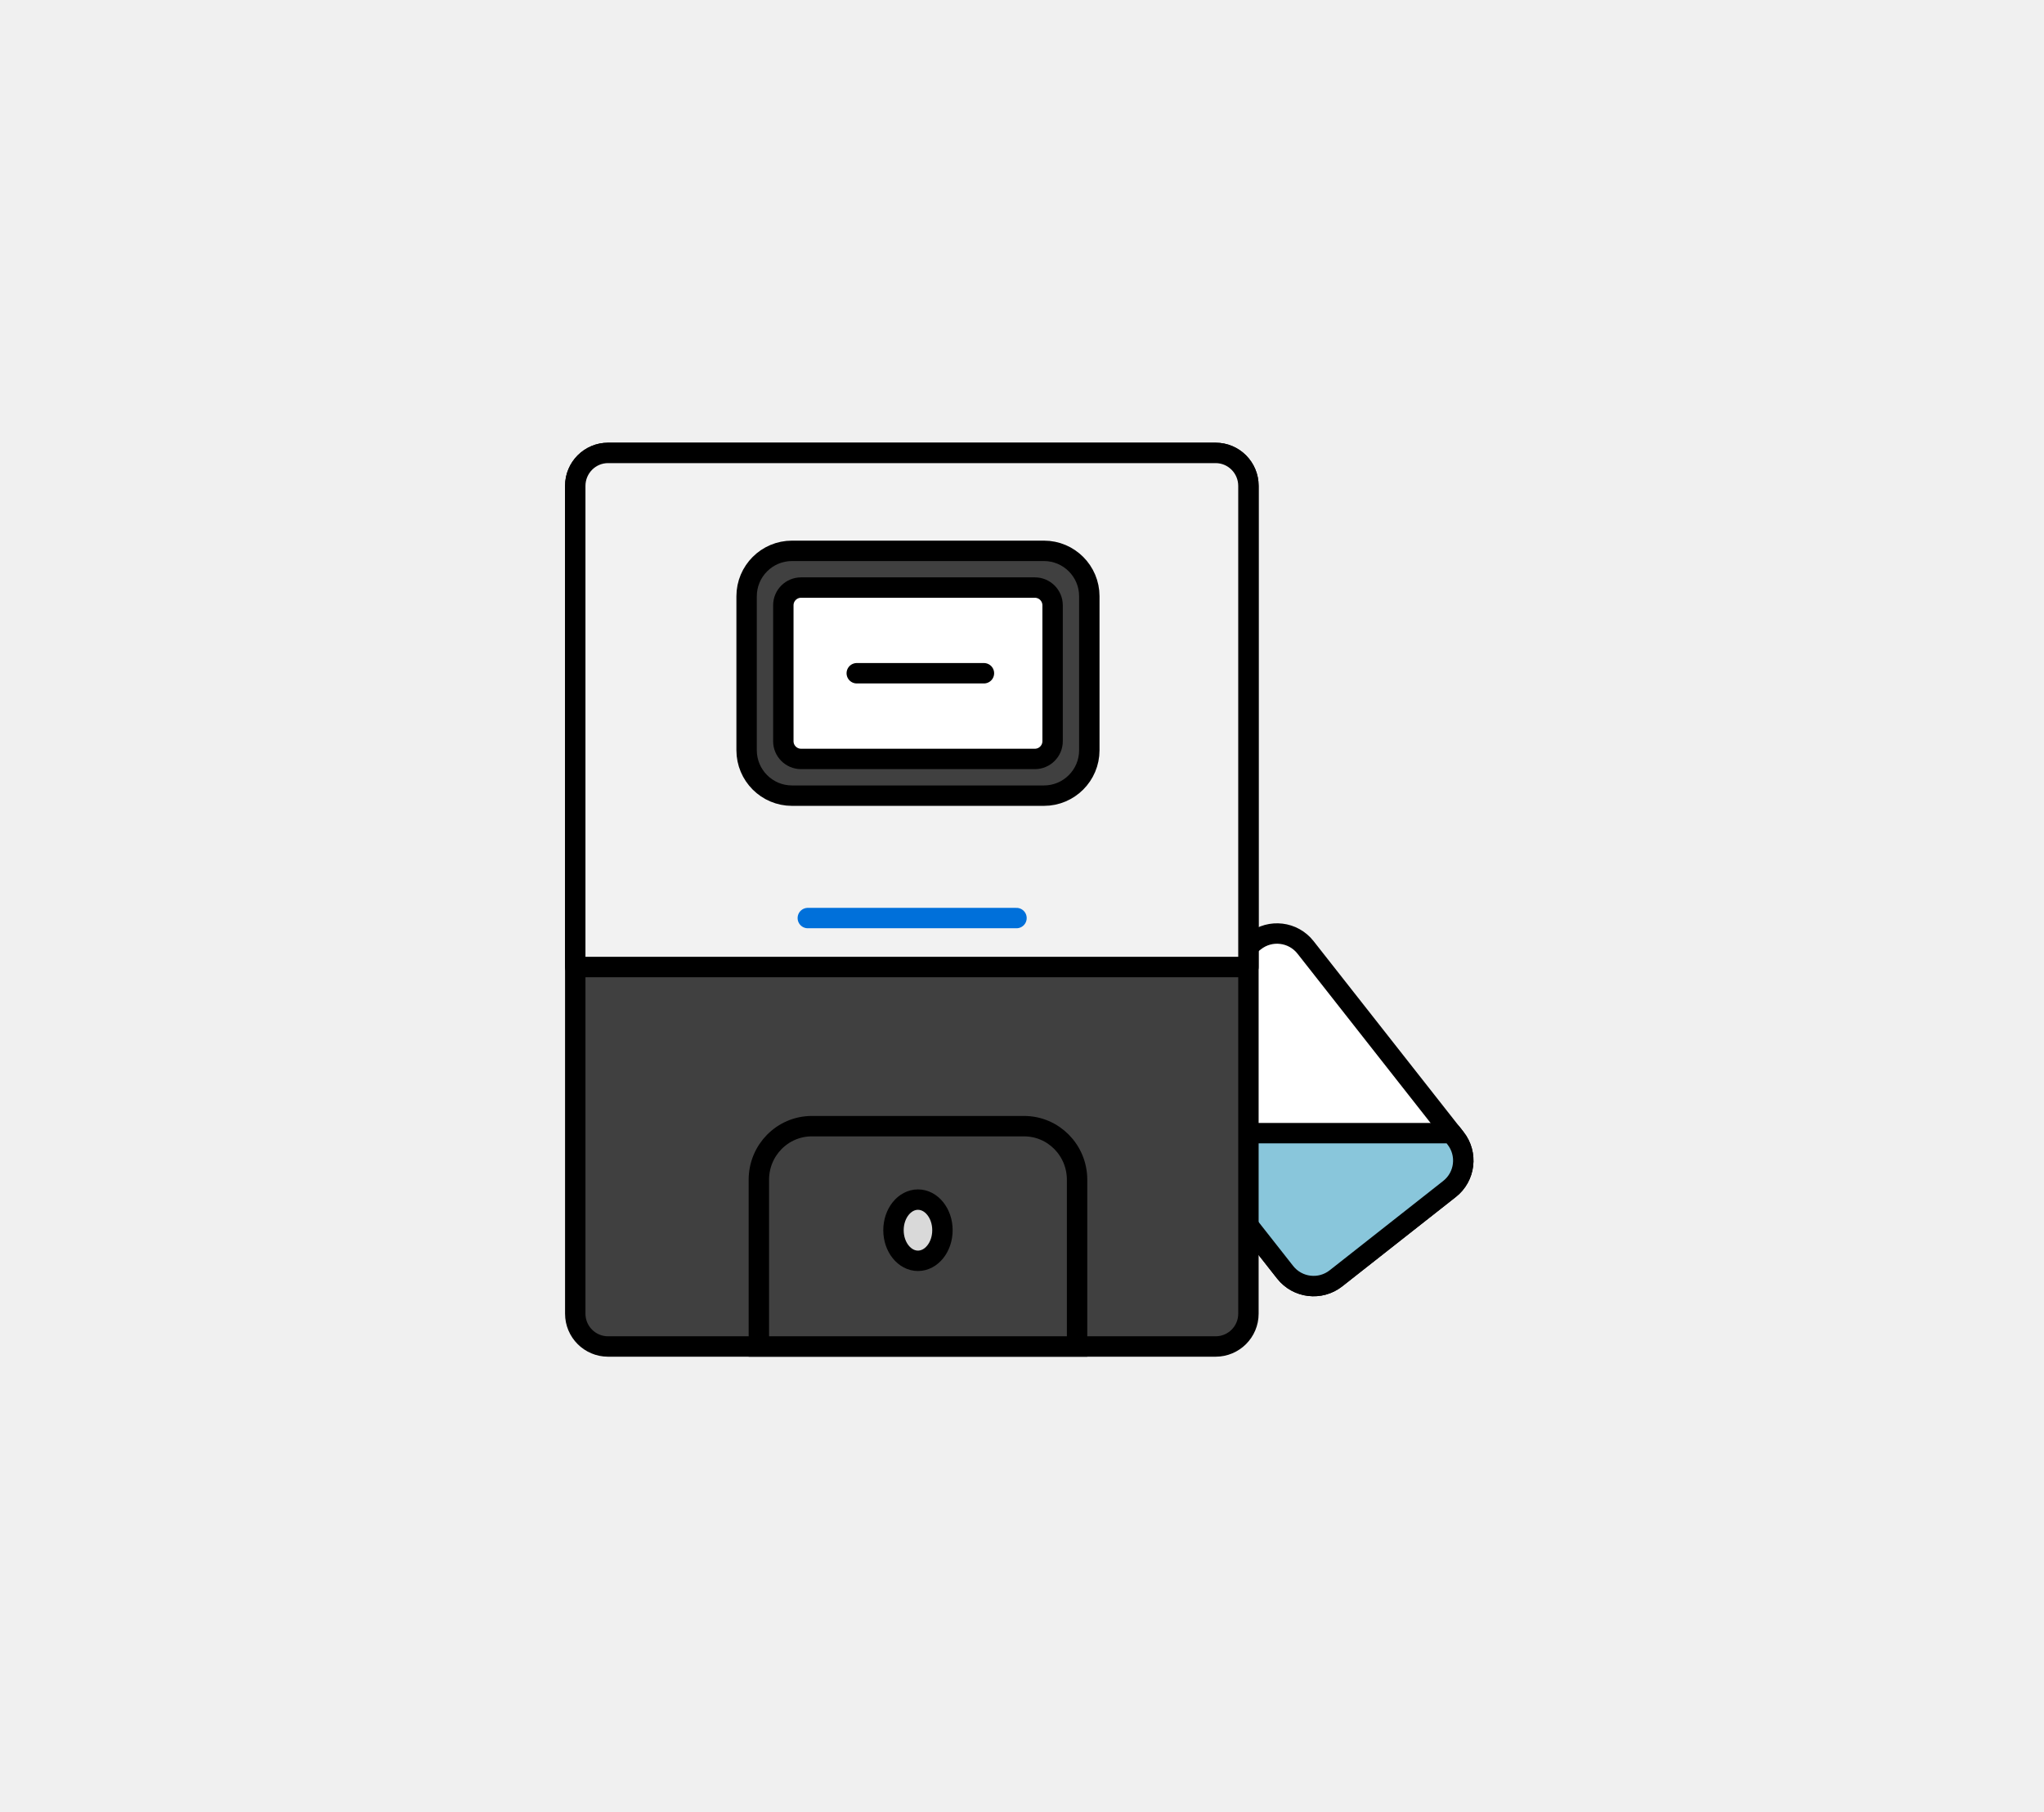
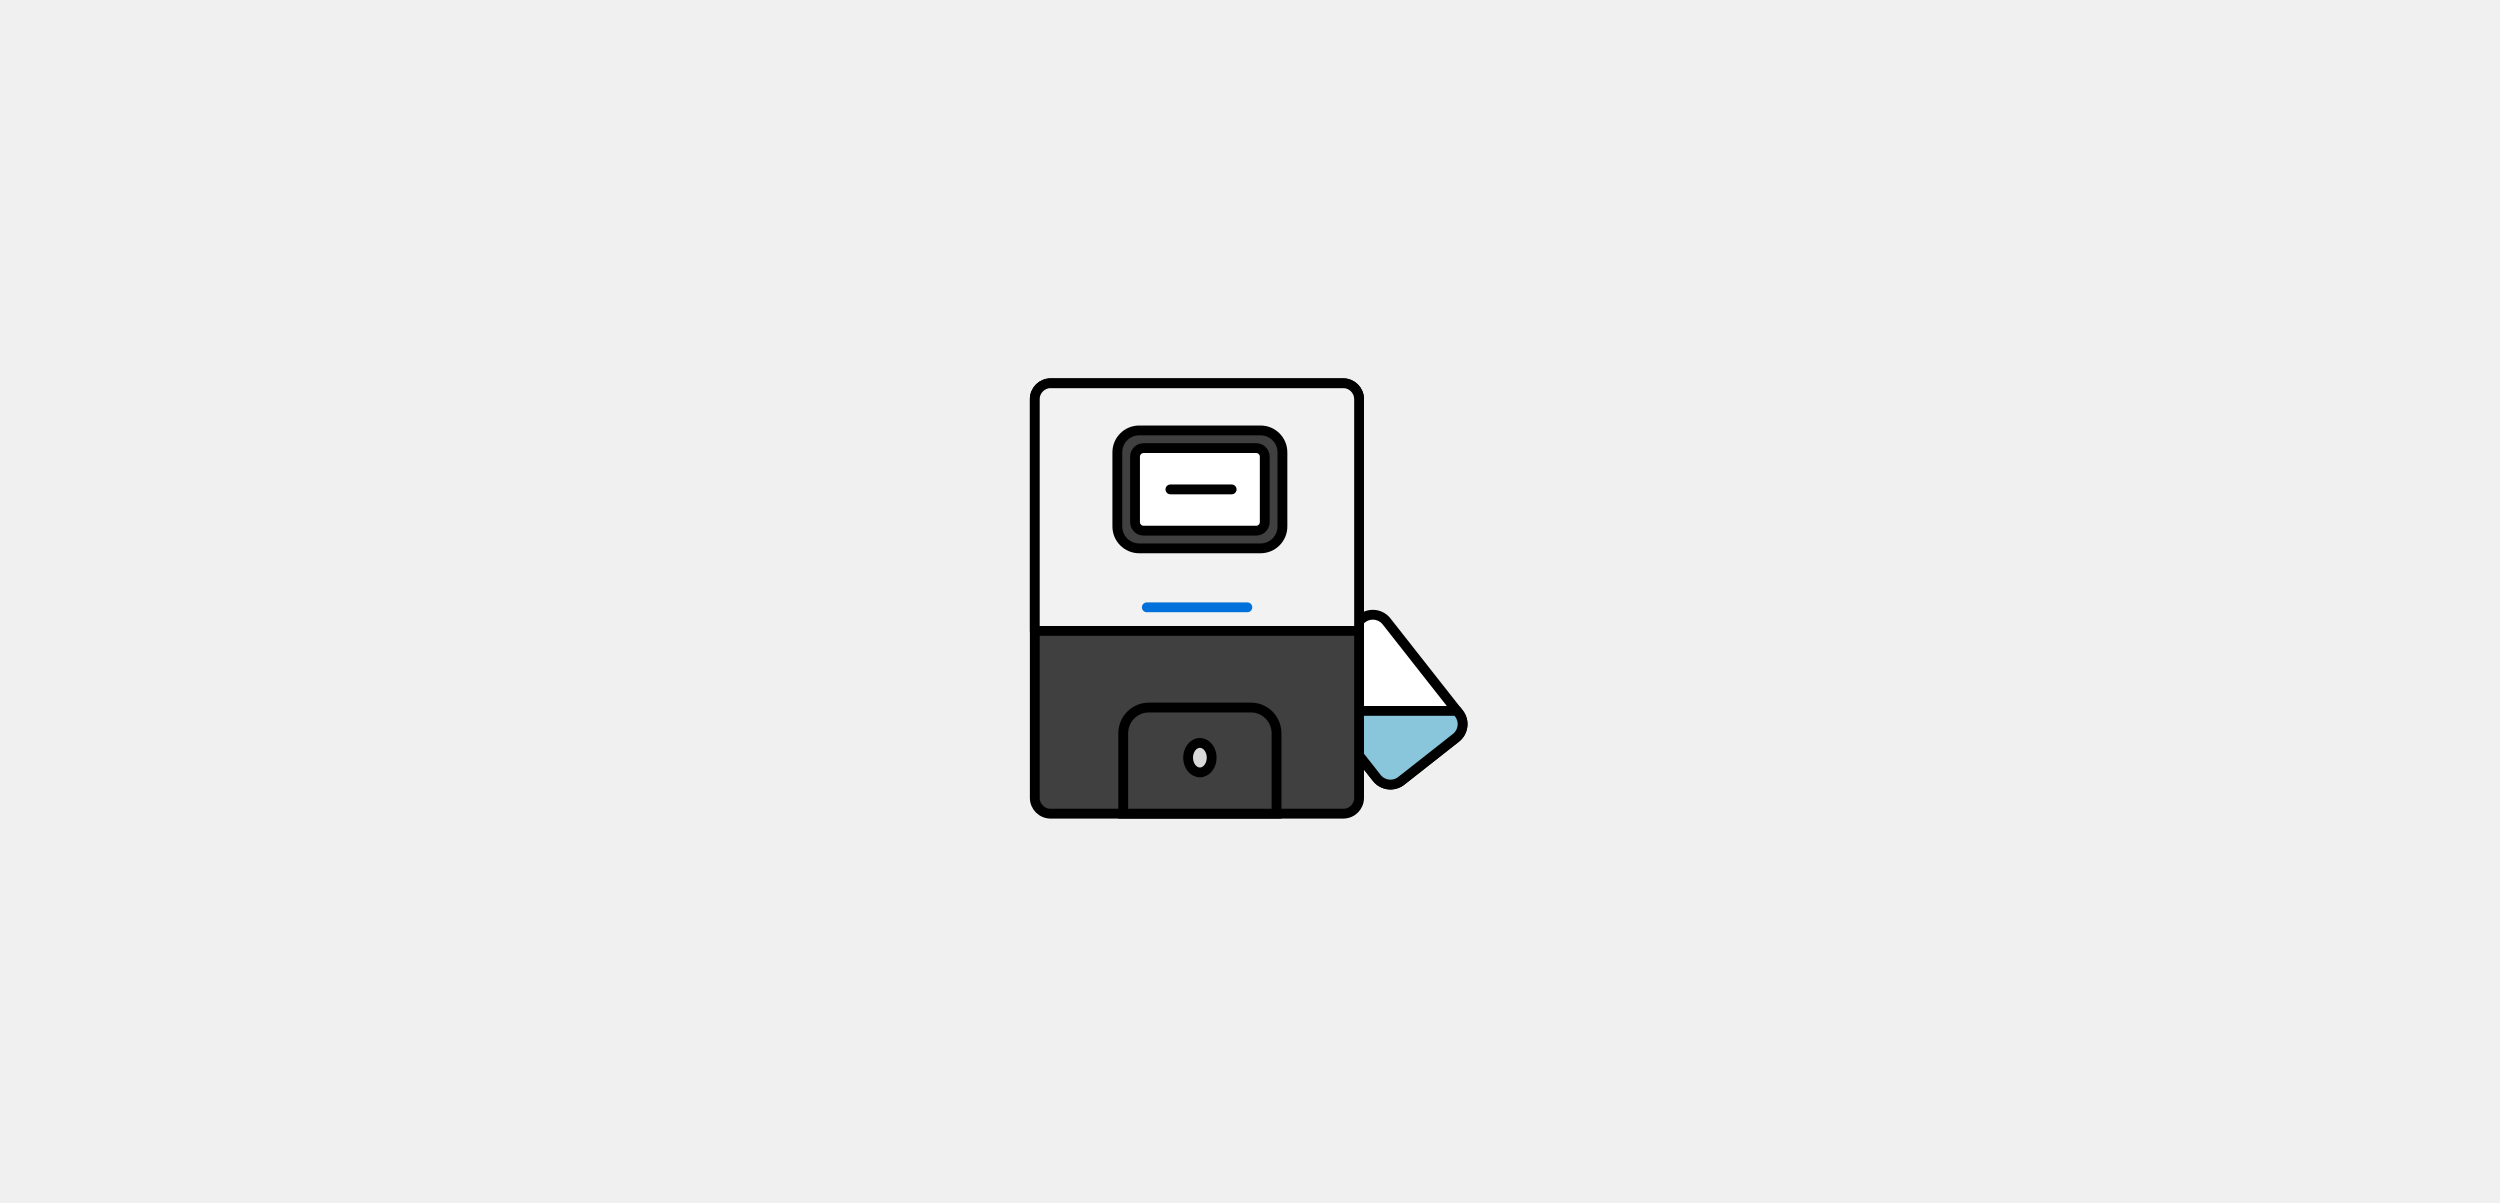
- <svg xmlns="http://www.w3.org/2000/svg" width="167.0px" height="148.0px" overflow="hidden" viewBox="-46.0 -36.0 167.0 148.0">
-   <rect id="bounding-box" x="-46.0" y="-36.0" width="167.0" height="148.0" fill="none" pointer-events="all" />
+ <svg xmlns="http://www.w3.org/2000/svg" width="424.0px" height="204.0px" overflow="hidden" viewBox="-174.5 -64.0 424.0 204.0">
+   <rect id="bounding-box" x="-174.5" y="-64.0" width="424.0" height="204.0" fill="none" pointer-events="all" />
  <g transform="translate(-1018 -499)">
    <path d="M1064.73 551.342C1063.72 550.061 1063.95 548.204 1065.23 547.196L1074.51 539.894C1075.79 538.886 1077.65 539.108 1078.66 540.389L1090.92 555.984C1091.93 557.265 1091.71 559.122 1090.43 560.13L1081.15 567.432C1079.87 568.44 1078.01 568.218 1077 566.937Z" stroke="#000000" stroke-width="1.667" stroke-linecap="round" stroke-linejoin="round" stroke-miterlimit="10" fill="#FFFFFF" fill-rule="evenodd" />
    <path d="M1068.06 555.571 1090.6 555.571 1090.92 555.984C1091.93 557.265 1091.71 559.122 1090.43 560.13L1081.15 567.432C1079.87 568.44 1078.01 568.218 1077 566.937Z" stroke="#000000" stroke-width="1.667" stroke-linecap="round" stroke-linejoin="round" stroke-miterlimit="10" fill="#89C6DB" fill-rule="evenodd" />
    <path d="M1019 502.678C1019 501.199 1020.2 500 1021.68 500L1071.32 500C1072.8 500 1074 501.199 1074 502.678L1074 570.321C1074 571.801 1072.8 573 1071.32 573L1021.68 573C1020.2 573 1019 571.801 1019 570.321Z" stroke="#000000" stroke-width="1.667" stroke-miterlimit="8" fill="#404040" fill-rule="evenodd" />
    <path d="M1021.68 500 1071.32 500C1072.8 500 1074 501.208 1074 502.697L1074 542 1019 542 1019 502.697C1019 501.208 1020.2 500 1021.68 500Z" stroke="#000000" stroke-width="1.667" stroke-linecap="round" stroke-linejoin="round" stroke-miterlimit="10" fill="#F2F2F2" fill-rule="evenodd" />
    <path d="M1038.33 555 1055.67 555C1058.06 555 1060 556.96 1060 559.378L1060 573 1034 573 1034 559.378C1034 556.96 1035.94 555 1038.33 555Z" stroke="#000000" stroke-width="1.667" stroke-miterlimit="8" fill="#404040" fill-rule="evenodd" />
    <path d="M1045 563.5C1045 562.119 1045.9 561 1047 561 1048.1 561 1049 562.119 1049 563.5 1049 564.881 1048.1 566 1047 566 1045.9 566 1045 564.881 1045 563.5Z" stroke="#000000" stroke-width="1.667" stroke-miterlimit="8" fill="#D9D9D9" fill-rule="evenodd" />
    <path d="M1033 511.711C1033 509.661 1034.66 508 1036.71 508L1057.29 508C1059.34 508 1061 509.661 1061 511.711L1061 524.289C1061 526.339 1059.34 528 1057.29 528L1036.71 528C1034.66 528 1033 526.339 1033 524.289Z" stroke="#000000" stroke-width="1.667" stroke-miterlimit="8" fill="#404040" fill-rule="evenodd" />
    <path d="M1036 512.45C1036 511.649 1036.65 511 1037.45 511L1056.55 511C1057.35 511 1058 511.649 1058 512.45L1058 523.55C1058 524.351 1057.35 525 1056.55 525L1037.45 525C1036.65 525 1036 524.351 1036 523.55Z" stroke="#000000" stroke-width="1.667" stroke-miterlimit="8" fill="#FFFFFF" fill-rule="evenodd" />
    <path d="M1038 538 1055.05 538" stroke="#0070DA" stroke-width="1.667" stroke-linecap="round" stroke-miterlimit="8" fill="none" fill-rule="evenodd" />
    <path d="M1042 518 1052.39 518" stroke="#000000" stroke-width="1.667" stroke-linecap="round" stroke-miterlimit="8" fill="none" fill-rule="evenodd" />
  </g>
</svg>
